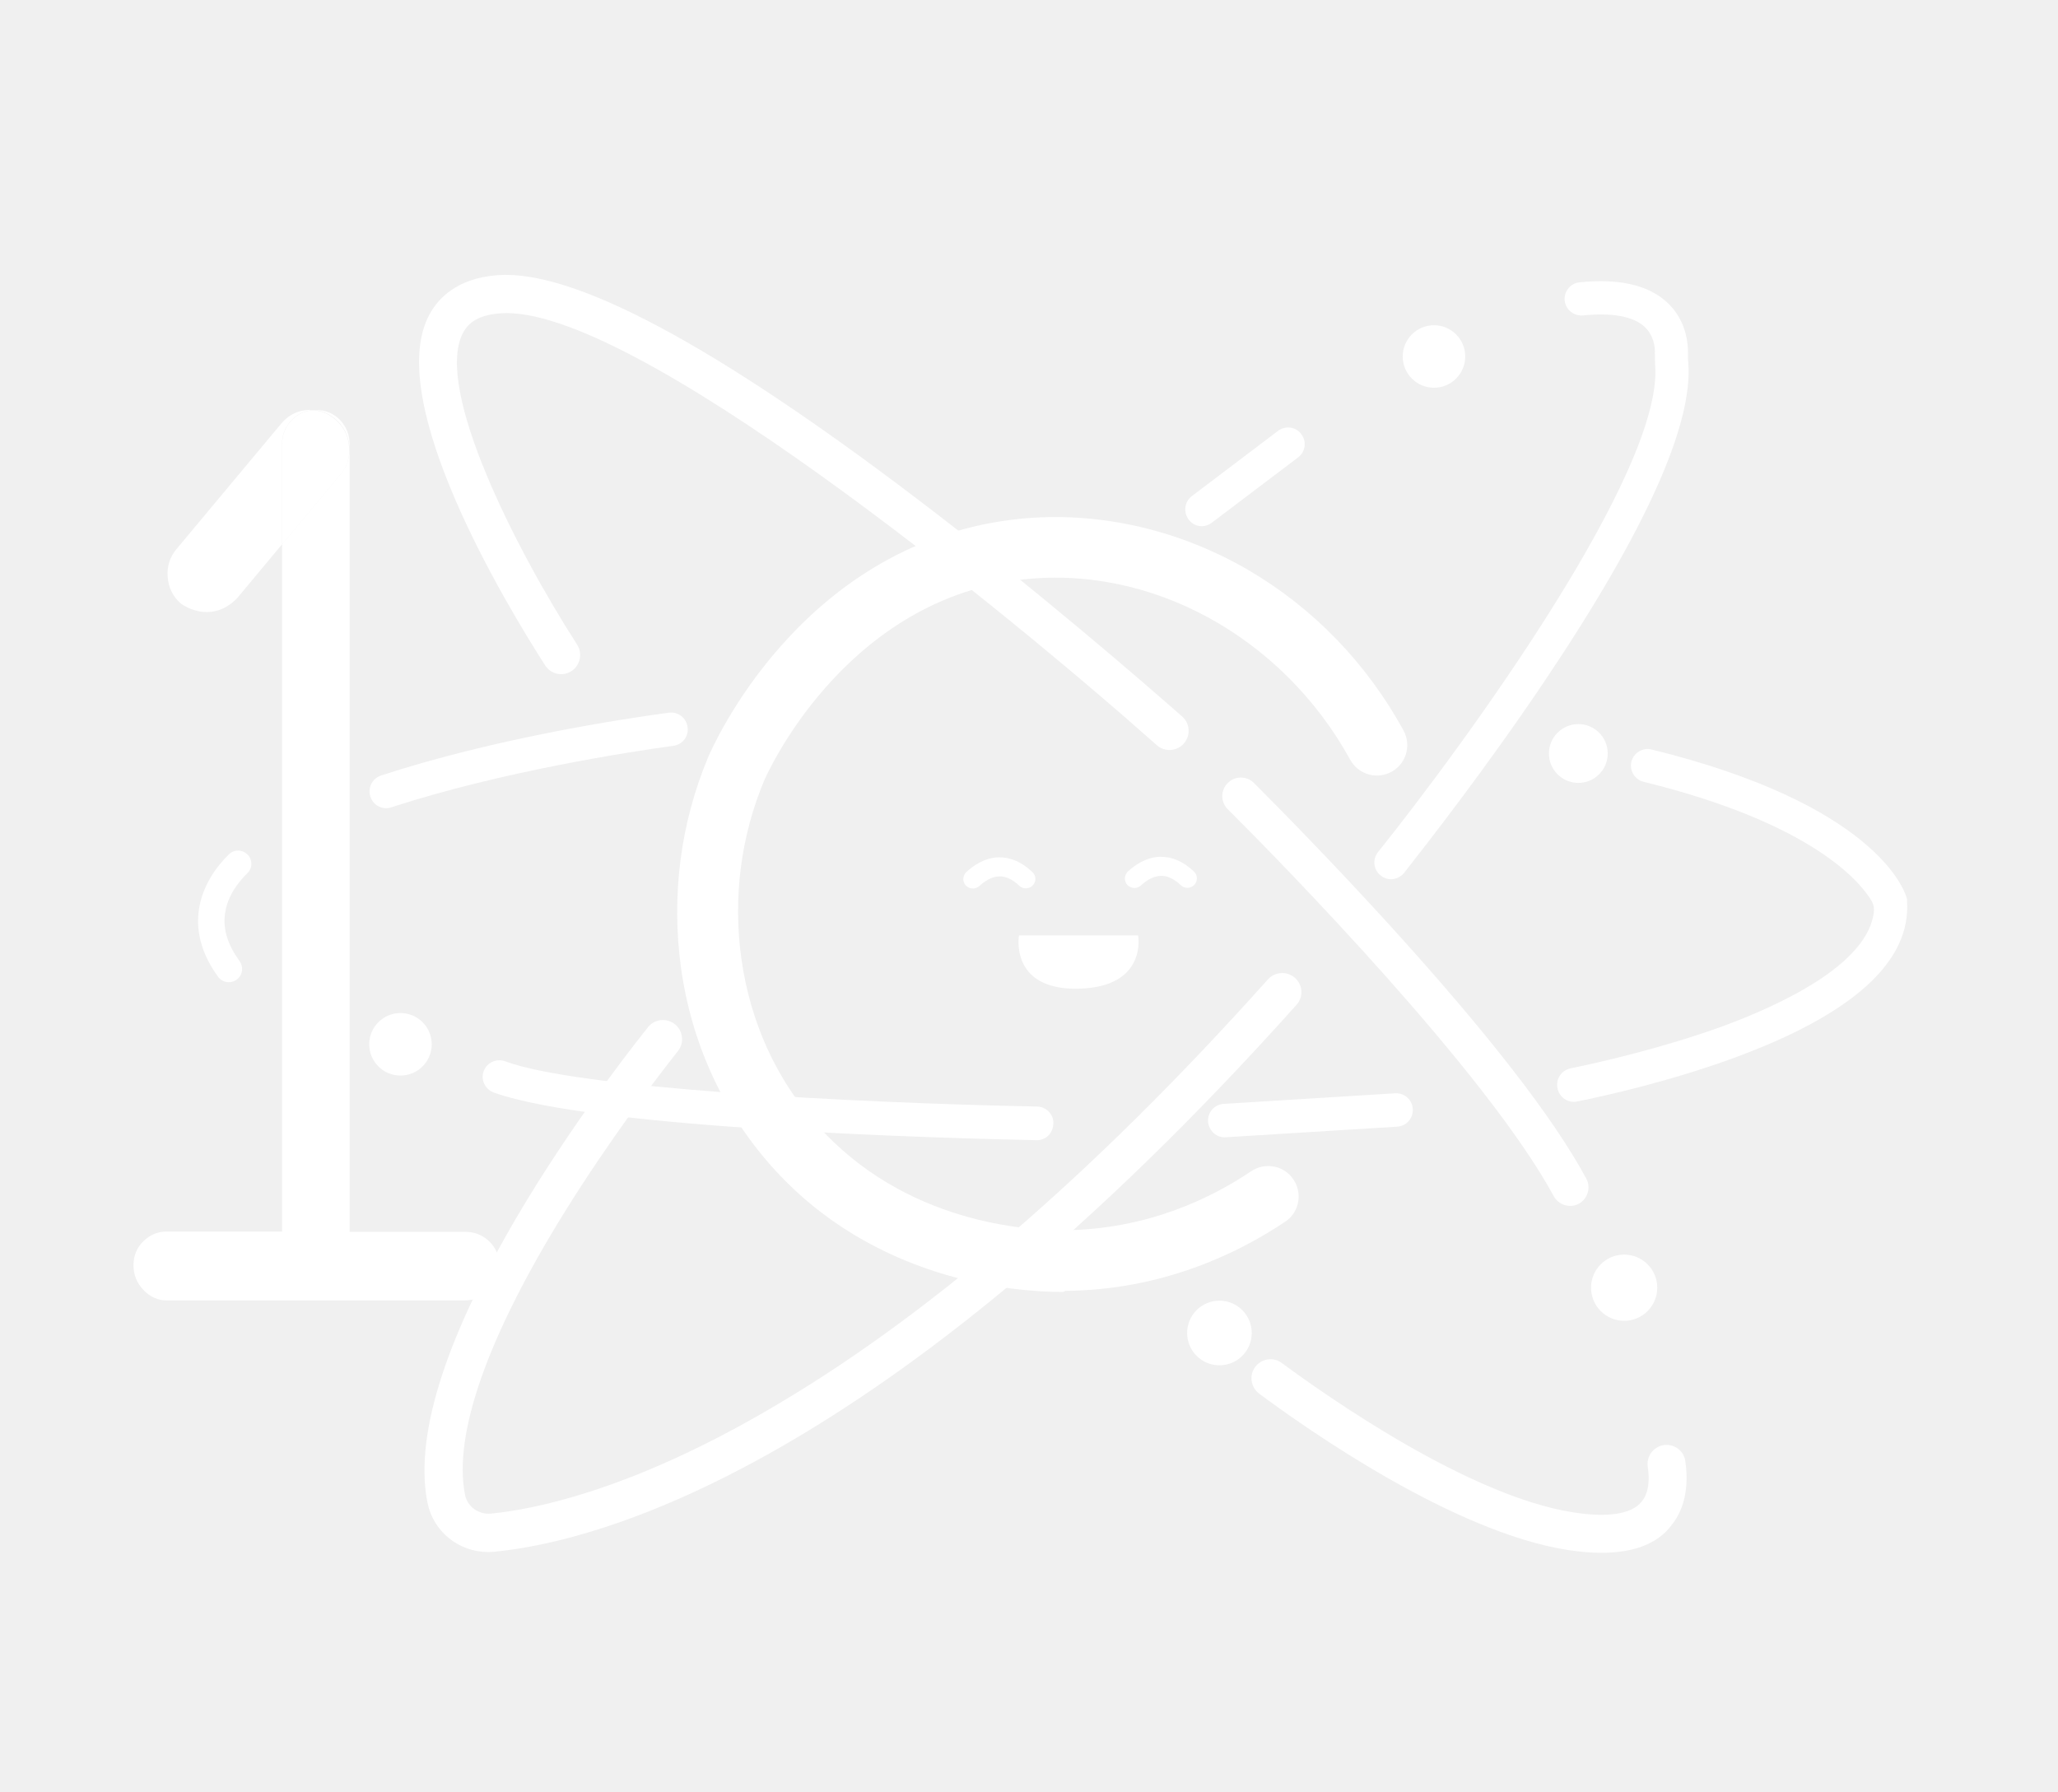
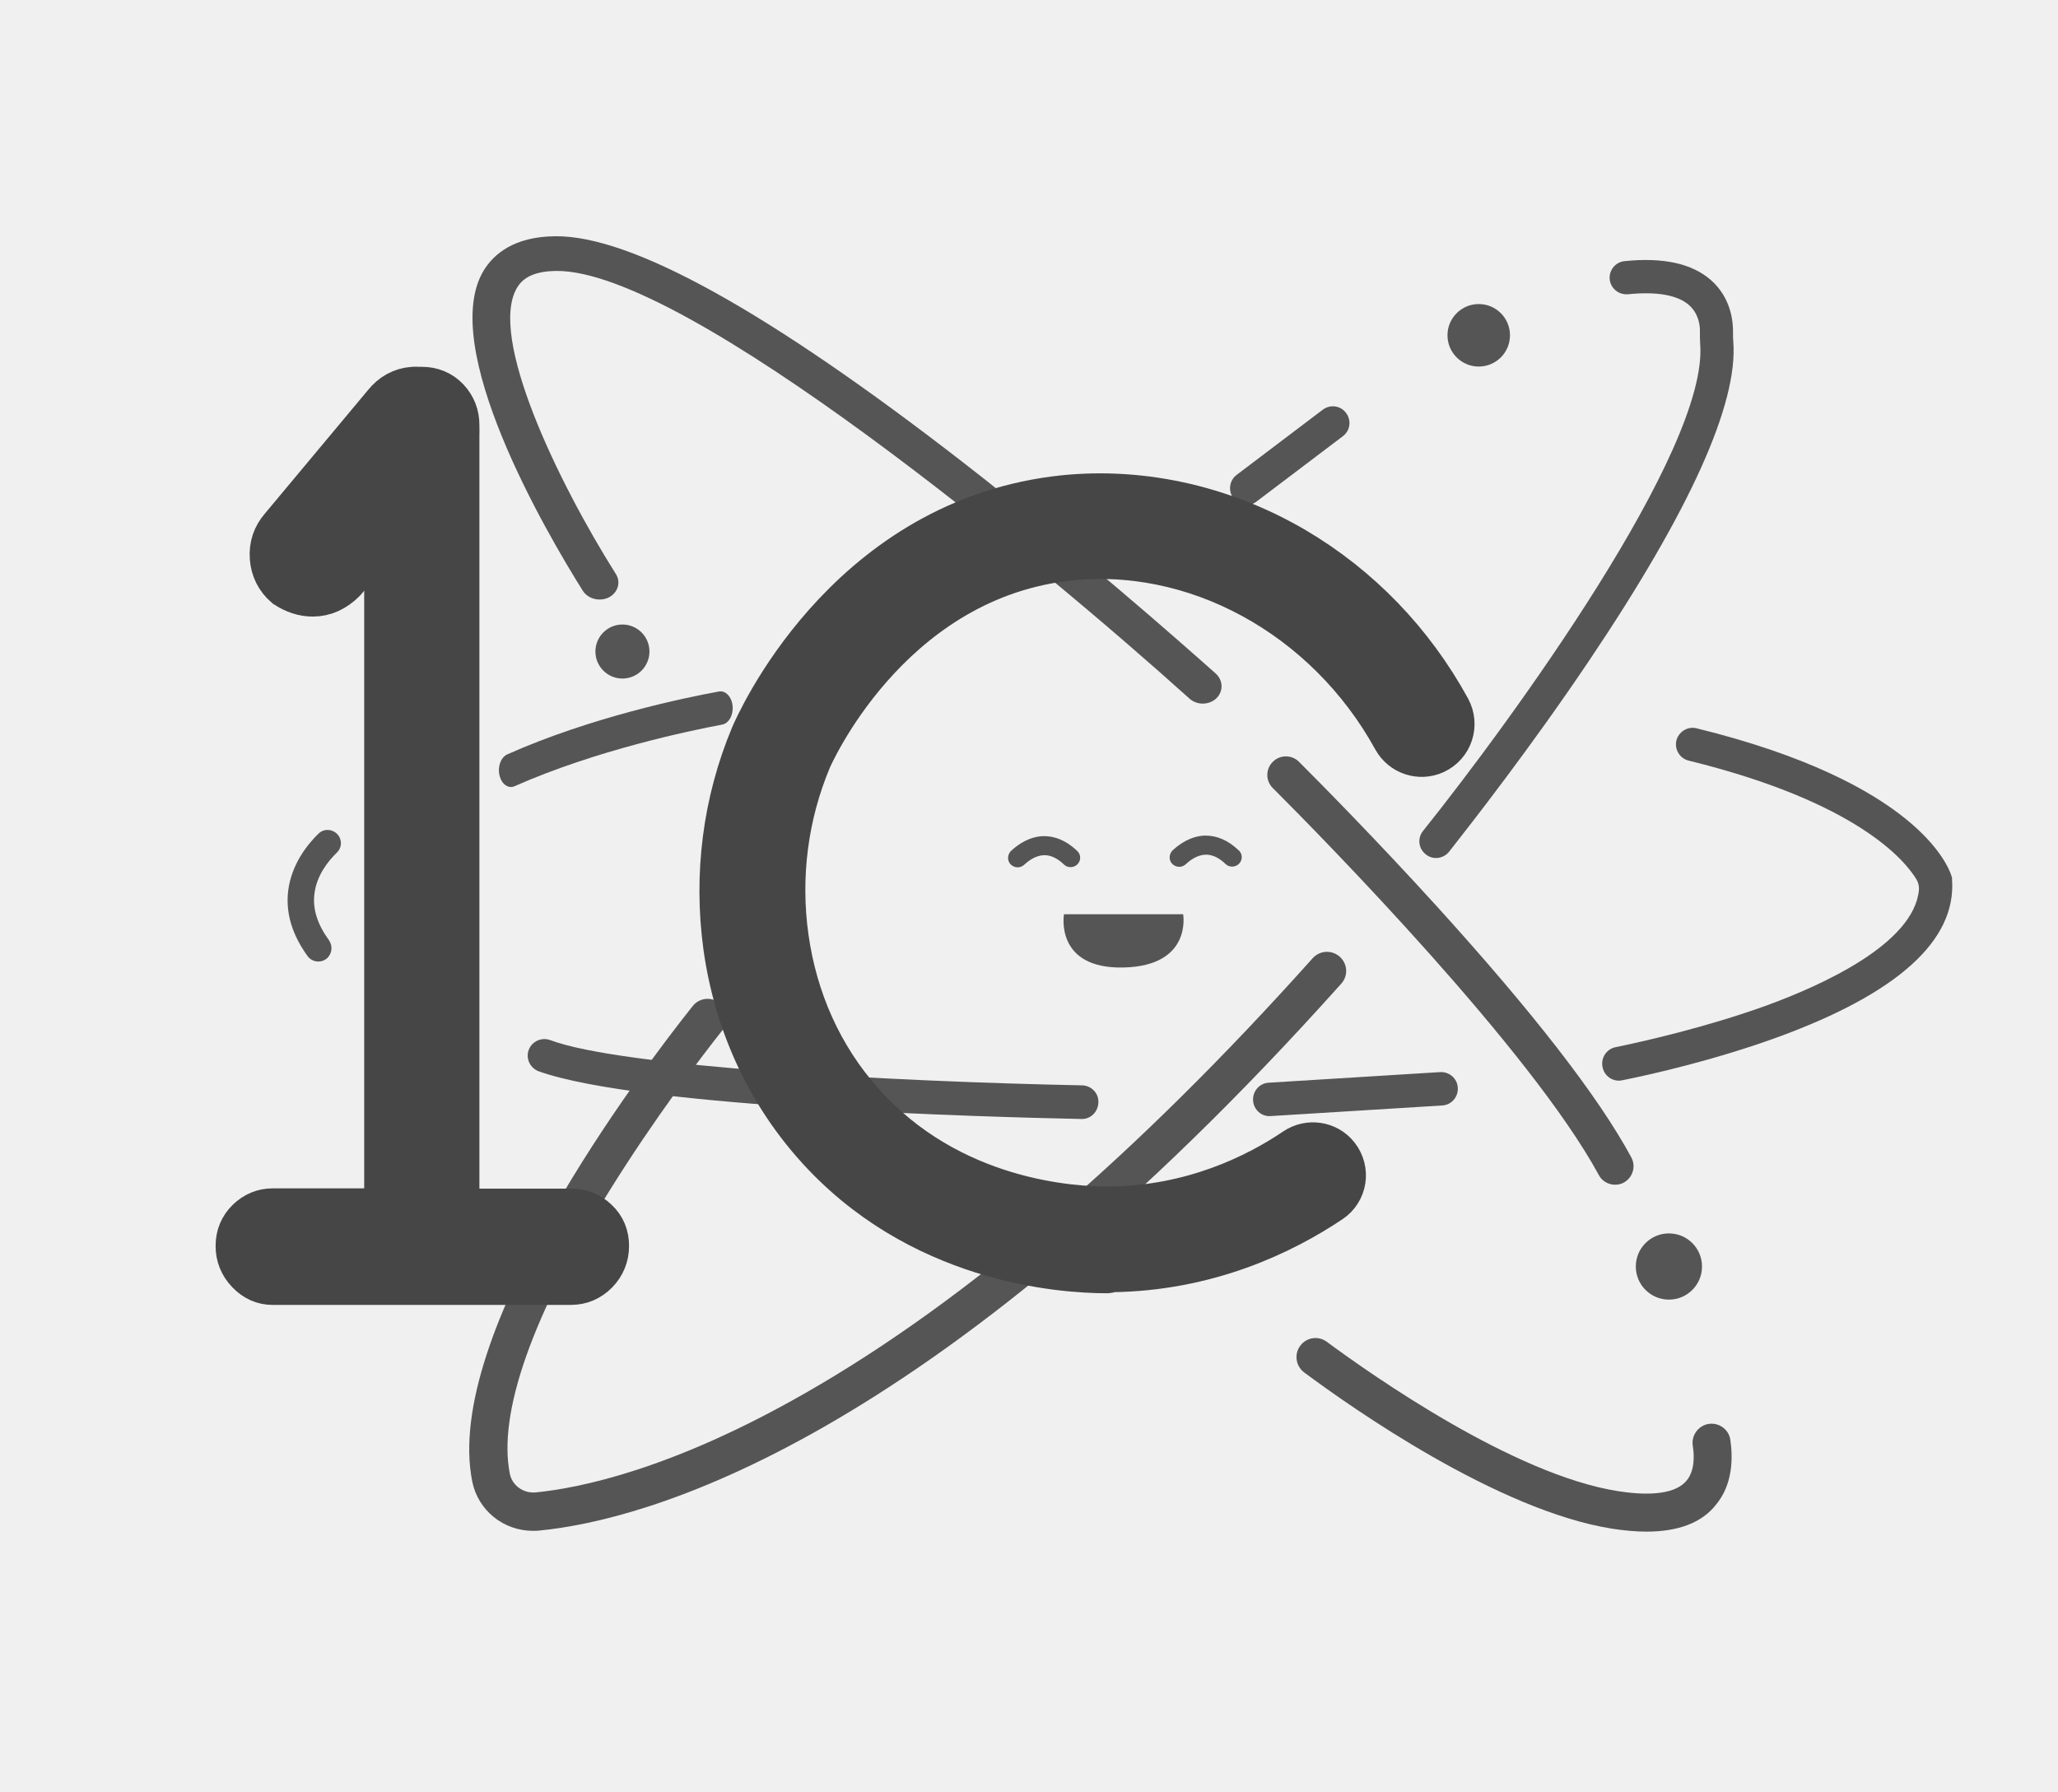
<svg xmlns="http://www.w3.org/2000/svg" version="1.1" id="Capa_2" x="0px" y="0px" viewBox="0 0 777 676.5" style="enable-background:new 0 0 777 676.5;" xml:space="preserve">
  <style type="text/css">
	.st0{fill:#555555;}
- 	.st1{fill:#FFFFFF;}
+ 	.st1{fill:#464646;stroke:#464646;stroke-width:18;stroke-miterlimit:10;}
+ 	.st2{fill:#464646;stroke:#464646;stroke-width:17;stroke-miterlimit:10;}
+ 	.st3{fill:#FFFFFF;}
</style>
-   <path class="st1" d="M446.9,280.8c-2.6,2.9-7.2,3.2-10.1,0.6c-57.3-50.9-199-166.8-247.9-163.1c-9.8,0.7-12.8,4.8-14.3,7.8  c-10.3,21.1,19.7,80.6,43.3,117.3c2.1,3.3,1.2,7.7-2,9.9l0,0c-3.4,2.3-7.9,1.3-10.1-2.1c-15-23.4-60.2-98.5-44.2-131.4  c3.2-6.6,10.4-14.7,26.2-15.9c28.6-2.2,81.9,26.3,158.5,84.5c45.3,34.4,85.8,69.6,100.1,82.2C449.3,273.2,449.6,277.8,446.9,280.8  L446.9,280.8z" />
-   <path class="st1" d="M604.6,586.3c-4,0-8.3-0.4-12.9-1.1c-43.1-6.8-98.3-45.6-116.3-59c-3.2-2.4-3.9-7-1.4-10.2l0,0  c2.4-3.1,6.8-3.7,9.9-1.4c17.2,12.7,70.5,50.2,109.9,56.4c13.2,2.1,22.2,0.7,26-4c2.9-3.5,3-8.9,2.3-13.2c-0.5-3.4,1.5-6.6,4.6-7.8  l0,0c4.3-1.6,9,1.2,9.6,5.7c1,6.9,0.9,16.8-5.4,24.4C625.7,582.9,616.8,586.3,604.6,586.3z" />
-   <path class="st1" d="M184.3,586c-11.1,0-20.7-7.7-22.9-18.6c-11.2-55.9,63.3-154.5,83.2-179.5c2.5-3.2,7.1-3.7,10.3-1.1l0,0  c3,2.5,3.5,6.9,1.1,10c-8.1,10.2-25.9,33.6-42.8,60.8c-29.2,47.1-42.2,84.1-37.6,106.9c0.9,4.4,5.1,7.4,9.7,7  c16.4-1.6,51.4-8.6,102-37.6c60.7-34.7,125-89.9,191.4-164.1c2.7-3,7.2-3.2,10.2-0.6l0,0c3,2.7,3.3,7.2,0.6,10.2  C332.9,554.3,225.7,582.1,186.6,585.9C185.8,586,185,586,184.3,586z" />
-   <path class="st1" d="M588,410.7L588,410.7c-0.6-3.4,1.6-6.6,4.9-7.3c10.7-2.2,34.2-7.5,57.2-15.8c21-7.7,55.5-23.3,57.4-43.6  c0.1-1.4-0.2-2.7-0.9-3.9c-4.2-7-22.1-29.2-86-44.9c-3.4-0.8-5.4-4.2-4.7-7.5v0c0.8-3.4,4.3-5.6,7.7-4.7  c83.4,20.5,95.1,52.2,96.2,55.8l0.2,0.7l0,0.7c1.6,22.9-20.6,42.9-65.8,59.4c-23.9,8.7-47.8,14.1-58.8,16.3  C592,416.6,588.6,414.3,588,410.7z" />
-   <path class="st1" d="M391.3,430.5c-34.1-0.7-166.3-4.2-204.9-18c-3.8-1.4-5.4-6-3.1-9.4l0,0c1.6-2.4,4.7-3.4,7.4-2.4  c27,10.2,130.3,15.7,200.9,17.1c3.4,0.1,6.2,2.9,6.1,6.3l0,0.1C397.6,427.9,394.8,430.6,391.3,430.5z" />
-   <path class="st1" d="M259.6,274.6L259.6,274.6c-0.4-3.5-3.6-6-7.1-5.5c-17.3,2.3-65.8,9.7-108.6,23.7c-3.5,1.1-5.3,5-3.9,8.4l0,0  c1.2,3.1,4.6,4.7,7.8,3.6c41.5-13.5,89.6-20.9,106.4-23.2C257.6,281.2,260.1,278.1,259.6,274.6z" />
-   <path class="st1" d="M456.1,423.5L456.1,423.5c-0.2-3.5,2.4-6.5,5.9-6.7l64.7-4c3.5-0.2,6.5,2.4,6.7,5.9l0,0  c0.2,3.5-2.4,6.5-5.9,6.7l-64.7,4C459.4,429.7,456.4,427,456.1,423.5z" />
-   <path class="st1" d="M521.2,330.5L521.2,330.5c-2.7-2.2-3.1-6.1-0.9-8.8c33.6-42,107.8-144,104.6-183.8c-0.1-1.4-0.1-2.9-0.1-4.5  c0.1-2.4-0.4-6.9-4.1-10.2c-4.3-3.8-12.2-5.2-23-4.1c-3.3,0.3-6.3-1.9-6.9-5.2l0,0c-0.6-3.6,2-7,5.6-7.3c14.5-1.5,25.4,0.9,32.5,7.1  c7.9,6.9,8.5,16.3,8.4,20.1c0,1.2,0,2.2,0.1,3.1c1.9,23.5-16.4,64-54.4,120.5c-21.7,32.3-44.1,61-52.9,72.2  C527.9,332.3,523.9,332.8,521.2,330.5z" />
-   <path class="st1" d="M448.8,196.2L448.8,196.2c-2.1-2.8-1.6-6.8,1.2-8.9l32.5-24.6c2.8-2.1,6.7-1.6,8.8,1.2l0,0  c2.1,2.8,1.6,6.7-1.2,8.8l-32.5,24.6C454.8,199.5,450.9,199,448.8,196.2z" />
-   <circle class="st1" cx="460.4" cy="503.3" r="12.2" />
-   <circle class="st1" cx="151.2" cy="394.3" r="11.8" />
-   <circle class="st1" cx="595.9" cy="284.5" r="11.1" />
-   <circle class="st1" cx="541.4" cy="134.6" r="11.8" />
-   <path class="st1" d="M389.6,334.6c-1.4,1.1-3.4,1.1-4.7-0.1c-2.6-2.5-5.2-3.7-7.7-3.6c-3,0.1-5.7,2-7.4,3.6  c-1.3,1.2-3.2,1.3-4.6,0.3l0,0c-1.9-1.3-2-4-0.3-5.6c2.6-2.4,6.8-5.3,12-5.5c4.5-0.1,8.8,1.7,12.8,5.5  C391.4,330.7,391.3,333.2,389.6,334.6L389.6,334.6z" />
-   <path class="st1" d="M450.6,334.4c-1.4,1.1-3.4,1.1-4.7-0.1c-2.6-2.5-5.2-3.7-7.7-3.6c-3,0.1-5.7,2-7.4,3.6  c-1.3,1.2-3.2,1.3-4.6,0.3l0,0c-1.9-1.3-2-4-0.3-5.6c2.6-2.4,6.8-5.3,12-5.5c4.5-0.1,8.8,1.7,12.8,5.5  C452.3,330.4,452.3,333,450.6,334.4L450.6,334.4z" />
-   <path class="st1" d="M429.7,353.2h-45c0,0-3.6,20.7,22.5,20.1C433.3,372.7,429.7,353.2,429.7,353.2z" />
+   <path class="st0" d="M459.1,263.8c-2.8,2.5-7.3,2.5-10.1-0.1c-54.6-49.2-190-161.9-239-161.4c-9.8,0.1-13.1,3.6-14.7,6.2  c-11.3,18.4,15.5,73.8,37.2,108.2c2,3.1,0.8,7-2.5,8.8l0,0c-3.5,1.8-8,0.7-10-2.5c-13.8-22-54.9-92.3-37.3-121  c3.6-5.8,11.1-12.7,27-12.8c28.7-0.3,80.4,28.4,153.8,85.3c43.4,33.7,82,67.8,95.6,79.9C461.9,257.1,461.9,261.2,459.1,263.8  L459.1,263.8z" />
+   <path class="st0" d="M621.6,578.3c-4,0-8.3-0.4-12.9-1.1c-43.1-6.8-98.3-45.6-116.3-59c-3.2-2.4-3.9-7-1.4-10.2l0,0  c2.4-3.1,6.8-3.7,9.9-1.4c17.2,12.7,70.5,50.2,109.9,56.4c13.2,2.1,22.2,0.7,26-4c2.9-3.5,3-8.9,2.3-13.2c-0.5-3.4,1.5-6.6,4.6-7.8  l0,0c4.3-1.6,9,1.2,9.6,5.7c1,6.9,0.9,16.8-5.4,24.4C642.6,574.9,633.7,578.3,621.6,578.3z" />
+   <path class="st0" d="M201.2,578c-11.1,0-20.7-7.7-22.9-18.6c-11.2-55.9,63.3-154.5,83.2-179.5c2.5-3.2,7.1-3.7,10.3-1.1l0,0  c3,2.5,3.5,6.9,1.1,10c-8.1,10.2-25.9,33.6-42.8,60.8c-29.2,47.1-42.2,84.1-37.6,106.9c0.9,4.4,5.1,7.4,9.7,7  c16.4-1.6,51.4-8.6,102-37.6c60.7-34.7,125-89.9,191.4-164.1c2.7-3,7.2-3.2,10.2-0.6l0,0c3,2.7,3.3,7.2,0.6,10.2  C349.9,546.3,242.7,574.1,203.6,577.9C202.8,578,202,578,201.2,578z" />
+   <path class="st0" d="M605,402.7L605,402.7c-0.6-3.4,1.6-6.6,4.9-7.3c10.7-2.2,34.2-7.5,57.2-15.8c21-7.7,55.5-23.3,57.4-43.6  c0.1-1.4-0.2-2.7-0.9-3.9c-4.2-7-22.1-29.2-86-44.9c-3.4-0.8-5.4-4.2-4.7-7.5v0c0.8-3.4,4.3-5.6,7.7-4.7  c83.4,20.5,95.1,52.2,96.2,55.8l0.2,0.7l0,0.7c1.6,22.9-20.6,42.9-65.8,59.4c-23.9,8.7-47.8,14.1-58.8,16.3  C609,408.6,605.6,406.3,605,402.7z" />
+   <path class="st0" d="M408.3,422.5c-34.1-0.7-166.3-4.2-204.9-18c-3.8-1.4-5.4-6-3.1-9.4h0c1.6-2.4,4.7-3.4,7.4-2.4  c27,10.2,130.3,15.7,200.9,17.1c3.4,0.1,6.2,2.9,6.1,6.3l0,0.1C414.6,419.9,411.7,422.6,408.3,422.5z" />
+   <path class="st0" d="M276.6,266.6L276.6,266.6c-0.3-3.5-2.7-6-5.2-5.5c-12.7,2.3-48.4,9.7-79.8,23.7c-2.6,1.1-3.9,5-2.9,8.4l0,0  c0.9,3.1,3.4,4.7,5.7,3.6c30.5-13.5,65.9-20.9,78.2-23.2C275.1,273.2,276.9,270.1,276.6,266.6z" />
+   <path class="st0" d="M473.1,415.5L473.1,415.5c-0.2-3.5,2.4-6.5,5.9-6.7l64.7-4c3.5-0.2,6.5,2.4,6.7,5.9l0,0  c0.2,3.5-2.4,6.5-5.9,6.7l-64.7,4C476.3,421.7,473.3,419,473.1,415.5z" />
+   <path class="st0" d="M538.2,322.5L538.2,322.5c-2.7-2.2-3.1-6.1-0.9-8.8c33.6-42,107.8-144,104.6-183.8c-0.1-1.4-0.1-2.9-0.1-4.5  c0.1-2.4-0.4-6.9-4.1-10.2c-4.3-3.8-12.2-5.2-23-4.1c-3.3,0.3-6.3-1.9-6.9-5.2l0,0c-0.6-3.6,2-7,5.6-7.3c14.5-1.5,25.4,0.9,32.5,7.1  c7.9,6.9,8.5,16.3,8.4,20.1c0,1.2,0,2.2,0.1,3.1c1.9,23.5-16.4,64-54.4,120.5c-21.7,32.3-44.1,61-52.9,72.2  C544.9,324.3,540.9,324.8,538.2,322.5z" />
+   <path class="st0" d="M465.7,188.2L465.7,188.2c-2.1-2.8-1.6-6.8,1.2-8.9l32.5-24.6c2.8-2.1,6.7-1.6,8.8,1.2l0,0  c2.1,2.8,1.6,6.7-1.2,8.8l-32.5,24.6C471.8,191.5,467.9,191,465.7,188.2z" />
+   <circle class="st0" cx="558.3" cy="126.6" r="11.8" />
+   <path class="st0" d="M406.5,326.6c-1.4,1.1-3.4,1.1-4.7-0.1c-2.6-2.5-5.2-3.7-7.7-3.6c-3,0.1-5.7,2-7.4,3.6  c-1.3,1.2-3.2,1.3-4.6,0.3l0,0c-1.9-1.3-2-4-0.3-5.6c2.6-2.4,6.8-5.3,12-5.5c4.5-0.1,8.8,1.7,12.8,5.5  C408.3,322.7,408.2,325.2,406.5,326.6L406.5,326.6z" />
+   <path class="st0" d="M467.5,326.4c-1.4,1.1-3.4,1.1-4.7-0.1c-2.6-2.5-5.2-3.7-7.7-3.6c-3,0.1-5.7,2-7.4,3.6  c-1.3,1.2-3.2,1.3-4.6,0.3l0,0c-1.9-1.3-2-4-0.3-5.6c2.6-2.4,6.8-5.3,12-5.5c4.5-0.1,8.8,1.7,12.8,5.5  C469.3,322.4,469.2,325,467.5,326.4L467.5,326.4z" />
+   <path class="st0" d="M446.7,345.2h-45c0,0-3.6,20.7,22.5,20.1C450.2,364.7,446.7,345.2,446.7,345.2z" />
  <g>
-     <path class="st1" d="M110.1,158.6c2.2-2.3,4.9-3.5,8.1-3.8c-0.7,0-1.5-0.1-2.2,0c-4.1,0.3-7.5,2.2-10.2,5.6l-38.9,46.6   c-2.7,3.1-3.9,6.7-3.6,10.8c0.3,4.1,2,7.5,5.1,10.2c3.1,2,6.3,3.1,9.7,3.1c4.1,0,7.9-1.7,11.3-5.1l17.1-20.5v-37.7   C106.4,164.2,107.7,161.2,110.1,158.6z" />
-     <path class="st1" d="M184.7,468.7c-2.5-2.4-5.6-3.6-9.1-3.6H132V167.8c0-3.6-1.2-6.6-3.6-9.2c-2.4-2.5-5.5-3.8-9.1-3.8   c-0.4,0-0.7,0-1,0c3.2,0.2,6,1.4,8.5,3.6c3.1,2.7,4.8,6.1,5.1,10.2c0.3,4.1-0.9,7.7-3.6,10.8l-21.8,26.1v259.5H62.9   c-3.3,0-6.2,1.2-8.7,3.6c-2.5,2.4-3.8,5.5-3.8,9.1c0,3.7,1.3,6.8,3.8,9.4c2.5,2.6,5.4,3.9,8.7,3.9h112.6c3.6,0,6.6-1.3,9.2-3.9   c2.5-2.6,3.8-5.7,3.8-9.4C188.5,474.2,187.2,471.1,184.7,468.7z" />
-     <path class="st1" d="M131.8,168.7c-0.3-4.1-2-7.5-5.1-10.2c-2.5-2.2-5.3-3.4-8.5-3.6c-3.2,0.2-5.9,1.5-8.1,3.8   c-2.4,2.5-3.6,5.6-3.6,9.2v37.7l21.8-26.1C131,176.4,132.2,172.8,131.8,168.7z" />
+     <path class="st1" d="M150.1,151.3c2.2-2.3,4.9-3.5,8.1-3.8c-0.7,0-1.5-0.1-2.2,0c-4.1,0.3-7.5,2.2-10.2,5.6l-38.9,46.6   c-2.7,3.1-3.9,6.7-3.6,10.8c0.3,4.1,2,7.5,5.1,10.2c3.1,2,6.3,3.1,9.7,3.1c4.1,0,7.9-1.7,11.3-5.1l17.1-20.5v-37.7   C146.5,156.9,147.7,153.8,150.1,151.3z" />
+     <path class="st1" d="M224.7,461.4c-2.5-2.4-5.6-3.6-9.1-3.6H172V160.5c0-3.6-1.2-6.6-3.6-9.2c-2.4-2.5-5.5-3.8-9.1-3.8   c-0.4,0-0.7,0-1,0c3.2,0.2,6,1.4,8.5,3.6c3.1,2.7,4.8,6.1,5.1,10.2c0.3,4.1-0.9,7.7-3.6,10.8l-21.8,26.1v259.5h-43.6   c-3.3,0-6.2,1.2-8.7,3.6c-2.5,2.4-3.8,5.5-3.8,9.1c0,3.7,1.3,6.8,3.8,9.4c2.5,2.6,5.4,3.9,8.7,3.9h112.6c3.6,0,6.6-1.3,9.2-3.9   c2.5-2.6,3.8-5.7,3.8-9.4C228.5,466.9,227.3,463.8,224.7,461.4z" />
+     <path class="st1" d="M171.9,161.4c-0.3-4.1-2-7.5-5.1-10.2c-2.5-2.2-5.3-3.4-8.5-3.6c-3.2,0.2-5.9,1.5-8.1,3.8   c-2.4,2.5-3.6,5.6-3.6,9.2v37.7l21.8-26.1C171,169.1,172.2,165.5,171.9,161.4z" />
  </g>
-   <path class="st1" d="M400.9,487.8c-17.4,0-71.2-3.9-110-47.9c-18.2-20.6-29.9-46.4-33.8-74.6c-3.7-27-0.2-54.5,10.3-79.5  c1.4-3.2,34.2-79.2,114.1-89.5c30.5-3.9,62.4,2.9,90.1,19.1c24.5,14.4,44.5,35.2,58.3,60.4c3.2,5.9,0.8,13.2-5.3,16l0,0  c-5.5,2.5-11.9,0.3-14.8-4.9c-25.6-46.6-75.8-74.2-125.3-67.9c-67,8.6-95.6,74.9-95.9,75.5c-8.9,21.2-11.9,44.5-8.7,67.4  c3.3,23.7,13,45.3,28.3,62.5c33.4,37.8,80.2,40.2,93.8,40.1c31.2-0.3,55.5-12.2,70.4-22.3c5-3.3,11.7-2.3,15.4,2.4l0,0  c4.2,5.3,3,13-2.6,16.7c-17.6,11.8-46.2,25.8-83,26.1C401.7,487.8,401.3,487.8,400.9,487.8z" />
-   <circle class="st1" cx="613.2" cy="486.2" r="12.5" />
-   <path class="st1" d="M89.7,369.6c-2.2,1.9-5.5,1.6-7.3-0.7c-5.9-8.1-8.4-16.4-7.4-24.7c1.2-9.9,7.1-17.4,11.4-21.6  c2.2-2.2,5.8-1.8,7.6,0.7l2.6,3.7l-2.9-4.1l0.3,0.4c1.4,2,1.2,4.7-0.6,6.4c-3.2,3.1-7.7,8.6-8.5,15.7c-0.7,5.7,1.2,11.5,5.5,17.4  C92,365,91.7,367.9,89.7,369.6L89.7,369.6z" />
-   <path class="st1" d="M586.6,451.6C561,404.5,483.8,325.7,463.5,305.5c-2.7-2.7-2.7-7.1,0-9.8l0,0c2.7-2.8,7.2-2.8,9.9-0.1  c9.2,9.2,29.7,30,51.8,54.3c36.5,40.2,61.3,72.1,73.7,95.1c1.9,3.5,0.5,7.9-3.2,9.7v0C592.4,456.2,588.4,454.9,586.6,451.6z" />
+   <path class="st2" d="M417.8,479.8c-17.4,0-71.2-3.9-110-47.9c-18.2-20.6-29.9-46.4-33.8-74.6c-3.7-27-0.2-54.5,10.3-79.5  c1.4-3.2,34.2-79.2,114.1-89.5c30.5-3.9,62.4,2.9,90.1,19.1c24.5,14.4,44.5,35.2,58.3,60.4c3.2,5.9,0.8,13.2-5.3,16l0,0  c-5.5,2.5-11.9,0.3-14.8-4.9c-25.6-46.6-75.8-74.2-125.3-67.9c-67,8.6-95.6,74.9-95.9,75.5c-8.9,21.2-11.9,44.5-8.7,67.4  c3.3,23.7,13,45.3,28.3,62.5c33.4,37.8,80.2,40.2,93.8,40.1c31.2-0.3,55.5-12.2,70.4-22.3c5-3.3,11.7-2.3,15.4,2.4l0,0  c4.2,5.3,3,13-2.6,16.7c-17.6,11.8-46.2,25.8-83,26.1C418.6,479.8,418.2,479.8,417.8,479.8z" />
+   <circle class="st0" cx="630.1" cy="478.2" r="12.5" />
+   <path class="st0" d="M123.5,361.8c-2.2,1.9-5.5,1.6-7.3-0.7c-5.9-8.1-8.4-16.4-7.4-24.7c1.2-9.9,7.1-17.4,11.4-21.6  c2.2-2.2,5.8-1.8,7.6,0.7l2.6,3.7l-2.9-4.1l0.3,0.4c1.4,2,1.2,4.7-0.6,6.4c-3.2,3.1-7.7,8.6-8.5,15.7c-0.7,5.7,1.2,11.5,5.5,17.4  C125.7,357.2,125.4,360,123.5,361.8L123.5,361.8z" />
+   <path class="st0" d="M603.6,443.6C578,396.5,500.7,317.7,480.5,297.5c-2.7-2.7-2.7-7.1,0-9.8l0,0c2.7-2.8,7.2-2.8,9.9-0.1  c9.2,9.2,29.7,30,51.8,54.3c36.5,40.2,61.3,72.1,73.7,95.1c1.9,3.5,0.5,7.9-3.2,9.7v0C609.4,448.2,605.3,446.9,603.6,443.6z" />
+   <path class="st3" d="M1243.9,280.8c-2.6,2.9-7.2,3.2-10.1,0.6c-57.3-50.9-199-166.8-247.9-163.1c-9.8,0.7-12.8,4.8-14.3,7.8  c-10.3,21.1,19.7,80.6,43.3,117.3c2.1,3.3,1.2,7.7-2,9.9l0,0c-3.4,2.3-7.9,1.3-10.1-2.1c-15-23.4-60.2-98.5-44.2-131.4  c3.2-6.6,10.4-14.7,26.2-15.9c28.6-2.2,81.9,26.3,158.5,84.5c45.3,34.4,85.8,69.6,100.1,82.2  C1246.3,273.2,1246.6,277.8,1243.9,280.8L1243.9,280.8z" />
+   <path class="st3" d="M1401.6,586.3c-4,0-8.3-0.4-12.9-1.1c-43.1-6.8-98.3-45.6-116.3-59c-3.2-2.4-3.9-7-1.4-10.2l0,0  c2.4-3.1,6.8-3.7,9.9-1.4c17.2,12.7,70.5,50.2,109.9,56.4c13.2,2.1,22.2,0.7,26-4c2.9-3.5,3-8.9,2.3-13.2c-0.5-3.4,1.5-6.6,4.6-7.8  l0,0c4.3-1.6,9,1.2,9.6,5.7c1,6.9,0.9,16.8-5.4,24.4C1422.6,582.9,1413.7,586.3,1401.6,586.3z" />
+   <path class="st3" d="M981.2,586c-11.1,0-20.7-7.7-22.9-18.6c-11.2-55.9,63.3-154.5,83.2-179.5c2.5-3.2,7.1-3.7,10.3-1.1l0,0  c3,2.5,3.5,6.9,1.1,10c-8.1,10.2-25.9,33.6-42.8,60.8c-29.2,47.1-42.2,84.1-37.6,106.9c0.9,4.4,5.1,7.4,9.7,7  c16.4-1.6,51.4-8.6,102-37.6c60.7-34.7,125-89.9,191.4-164.1c2.7-3,7.2-3.2,10.2-0.6l0,0c3,2.7,3.3,7.2,0.6,10.2  c-156.6,174.9-263.8,202.7-302.9,206.5C982.8,586,982,586,981.2,586z" />
+   <path class="st3" d="M1385,410.7L1385,410.7c-0.6-3.4,1.6-6.6,4.9-7.3c10.7-2.2,34.2-7.5,57.2-15.8c21-7.7,55.5-23.3,57.4-43.6  c0.1-1.4-0.2-2.7-0.9-3.9c-4.2-7-22.1-29.2-86-44.9c-3.4-0.8-5.4-4.2-4.7-7.5v0c0.8-3.4,4.3-5.6,7.7-4.7  c83.4,20.5,95.1,52.2,96.2,55.8l0.2,0.7l0,0.7c1.6,22.9-20.6,42.9-65.8,59.4c-23.9,8.7-47.8,14.1-58.8,16.3  C1389,416.6,1385.6,414.3,1385,410.7z" />
+   <path class="st3" d="M1188.3,430.5c-34.1-0.7-166.3-4.2-204.9-18c-3.8-1.4-5.4-6-3.1-9.4l0,0c1.6-2.4,4.7-3.4,7.4-2.4  c27,10.2,130.3,15.7,200.9,17.1c3.4,0.1,6.2,2.9,6.1,6.3l0,0.1C1194.6,427.9,1191.7,430.6,1188.3,430.5z" />
+   <path class="st3" d="M1056.6,274.6L1056.6,274.6c-0.4-3.5-3.6-6-7.1-5.5c-17.3,2.3-65.8,9.7-108.6,23.7c-3.5,1.1-5.3,5-3.9,8.4l0,0  c1.2,3.1,4.6,4.7,7.8,3.6c41.5-13.5,89.6-20.9,106.4-23.2C1054.6,281.2,1057,278.1,1056.6,274.6z" />
+   <path class="st3" d="M1253.1,423.5L1253.1,423.5c-0.2-3.5,2.4-6.5,5.9-6.7l64.7-4c3.5-0.2,6.5,2.4,6.7,5.9l0,0  c0.2,3.5-2.4,6.5-5.9,6.7l-64.7,4C1256.3,429.7,1253.3,427,1253.1,423.5z" />
+   <path class="st3" d="M1318.2,330.5L1318.2,330.5c-2.7-2.2-3.1-6.1-0.9-8.8c33.6-42,107.8-144,104.6-183.8c-0.1-1.4-0.1-2.9-0.1-4.5  c0.1-2.4-0.4-6.9-4.1-10.2c-4.3-3.8-12.2-5.2-23-4.1c-3.3,0.3-6.3-1.9-6.9-5.2l0,0c-0.6-3.6,2-7,5.6-7.3c14.5-1.5,25.4,0.9,32.5,7.1  c7.9,6.9,8.5,16.3,8.4,20.1c0,1.2,0,2.2,0.1,3.1c1.9,23.5-16.4,64-54.4,120.5c-21.7,32.3-44.1,61-52.9,72.2  C1324.9,332.3,1320.9,332.8,1318.2,330.5z" />
+   <path class="st3" d="M1245.7,196.2L1245.7,196.2c-2.1-2.8-1.6-6.8,1.2-8.9l32.5-24.6c2.8-2.1,6.7-1.6,8.8,1.2l0,0  c2.1,2.8,1.6,6.7-1.2,8.8l-32.5,24.6C1251.8,199.5,1247.9,199,1245.7,196.2z" />
+   <circle class="st3" cx="1257.3" cy="503.3" r="12.2" />
+   <circle class="st3" cx="948.2" cy="394.3" r="11.8" />
+   <circle class="st3" cx="1392.9" cy="284.5" r="11.1" />
+   <circle class="st3" cx="1338.3" cy="134.6" r="11.8" />
+   <path class="st3" d="M1186.5,334.6c-1.4,1.1-3.4,1.1-4.7-0.1c-2.6-2.5-5.2-3.7-7.7-3.6c-3,0.1-5.7,2-7.4,3.6  c-1.3,1.2-3.2,1.3-4.6,0.3l0,0c-1.9-1.3-2-4-0.3-5.6c2.6-2.4,6.8-5.3,12-5.5c4.5-0.1,8.8,1.7,12.8,5.5  C1188.3,330.7,1188.2,333.2,1186.5,334.6L1186.5,334.6z" />
+   <path class="st3" d="M1247.5,334.4c-1.4,1.1-3.4,1.1-4.7-0.1c-2.6-2.5-5.2-3.7-7.7-3.6c-3,0.1-5.7,2-7.4,3.6  c-1.3,1.2-3.2,1.3-4.6,0.3l0,0c-1.9-1.3-2-4-0.3-5.6c2.6-2.4,6.8-5.3,12-5.5c4.5-0.1,8.8,1.7,12.8,5.5  C1249.3,330.4,1249.2,333,1247.5,334.4L1247.5,334.4z" />
+   <path class="st3" d="M1226.7,353.2h-45c0,0-3.6,20.7,22.5,20.1C1230.2,372.7,1226.7,353.2,1226.7,353.2z" />
+   <g>
+     <path class="st3" d="M907.1,158.6c2.2-2.3,4.9-3.5,8.1-3.8c-0.7,0-1.5-0.1-2.2,0c-4.1,0.3-7.5,2.2-10.2,5.6l-38.9,46.6   c-2.7,3.1-3.9,6.7-3.6,10.8c0.3,4.1,2,7.5,5.1,10.2c3.1,2,6.3,3.1,9.7,3.1c4.1,0,7.9-1.7,11.3-5.1l17.1-20.5v-37.7   C903.4,164.2,904.6,161.2,907.1,158.6z" />
+     <path class="st3" d="M981.7,468.7c-2.5-2.4-5.6-3.6-9.1-3.6H929V167.8c0-3.6-1.2-6.6-3.6-9.2c-2.4-2.5-5.5-3.8-9.1-3.8   c-0.4,0-0.7,0-1,0c3.2,0.2,6,1.4,8.5,3.6c3.1,2.7,4.8,6.1,5.1,10.2c0.3,4.1-0.9,7.7-3.6,10.8l-21.8,26.1v259.5h-43.6   c-3.3,0-6.2,1.2-8.7,3.6c-2.5,2.4-3.8,5.5-3.8,9.1c0,3.7,1.3,6.8,3.8,9.4c2.5,2.6,5.4,3.9,8.7,3.9h112.6c3.6,0,6.6-1.3,9.2-3.9   c2.5-2.6,3.8-5.7,3.8-9.4C985.5,474.2,984.2,471.1,981.7,468.7z" />
+     <path class="st3" d="M928.8,168.7c-0.3-4.1-2-7.5-5.1-10.2c-2.5-2.2-5.3-3.4-8.5-3.6c-3.2,0.2-5.9,1.5-8.1,3.8   c-2.4,2.5-3.6,5.6-3.6,9.2v37.7l21.8-26.1C927.9,176.4,929.1,172.8,928.8,168.7z" />
+   </g>
+   <path class="st3" d="M1197.8,487.8c-17.4,0-71.2-3.9-110-47.9c-18.2-20.6-29.9-46.4-33.8-74.6c-3.7-27-0.2-54.5,10.3-79.5  c1.4-3.2,34.2-79.2,114.1-89.5c30.5-3.9,62.4,2.9,90.1,19.1c24.5,14.4,44.5,35.2,58.3,60.4c3.2,5.9,0.8,13.2-5.3,16l0,0  c-5.5,2.5-11.9,0.3-14.8-4.9c-25.6-46.6-75.8-74.2-125.3-67.9c-67,8.6-95.6,74.9-95.9,75.5c-8.9,21.2-11.9,44.5-8.7,67.4  c3.3,23.7,13,45.3,28.3,62.5c33.4,37.8,80.2,40.2,93.8,40.1c31.2-0.3,55.5-12.2,70.4-22.3c5-3.3,11.7-2.3,15.4,2.4l0,0  c4.2,5.3,3,13-2.6,16.7c-17.6,11.8-46.2,25.8-83,26.1C1198.6,487.8,1198.2,487.8,1197.8,487.8z" />
+   <circle class="st3" cx="1410.1" cy="486.2" r="12.5" />
+   <path class="st3" d="M886.7,369.6c-2.2,1.9-5.5,1.6-7.3-0.7c-5.9-8.1-8.4-16.4-7.4-24.7c1.2-9.9,7.1-17.4,11.4-21.6  c2.2-2.2,5.8-1.8,7.6,0.7l2.6,3.7l-2.9-4.1l0.3,0.4c1.4,2,1.2,4.7-0.6,6.4c-3.2,3.1-7.7,8.6-8.5,15.7c-0.7,5.7,1.2,11.5,5.5,17.4  C888.9,365,888.7,367.9,886.7,369.6L886.7,369.6z" />
+   <path class="st3" d="M1383.6,451.6c-25.6-47.2-102.8-125.9-123.1-146.2c-2.7-2.7-2.7-7.1,0-9.8l0,0c2.7-2.8,7.2-2.8,9.9-0.1  c9.2,9.2,29.7,30,51.8,54.3c36.5,40.2,61.3,72.1,73.7,95.1c1.9,3.5,0.5,7.9-3.2,9.7v0C1389.4,456.2,1385.3,454.9,1383.6,451.6z" />
+   <circle class="st0" cx="235" cy="246" r="10.2" />
</svg>
